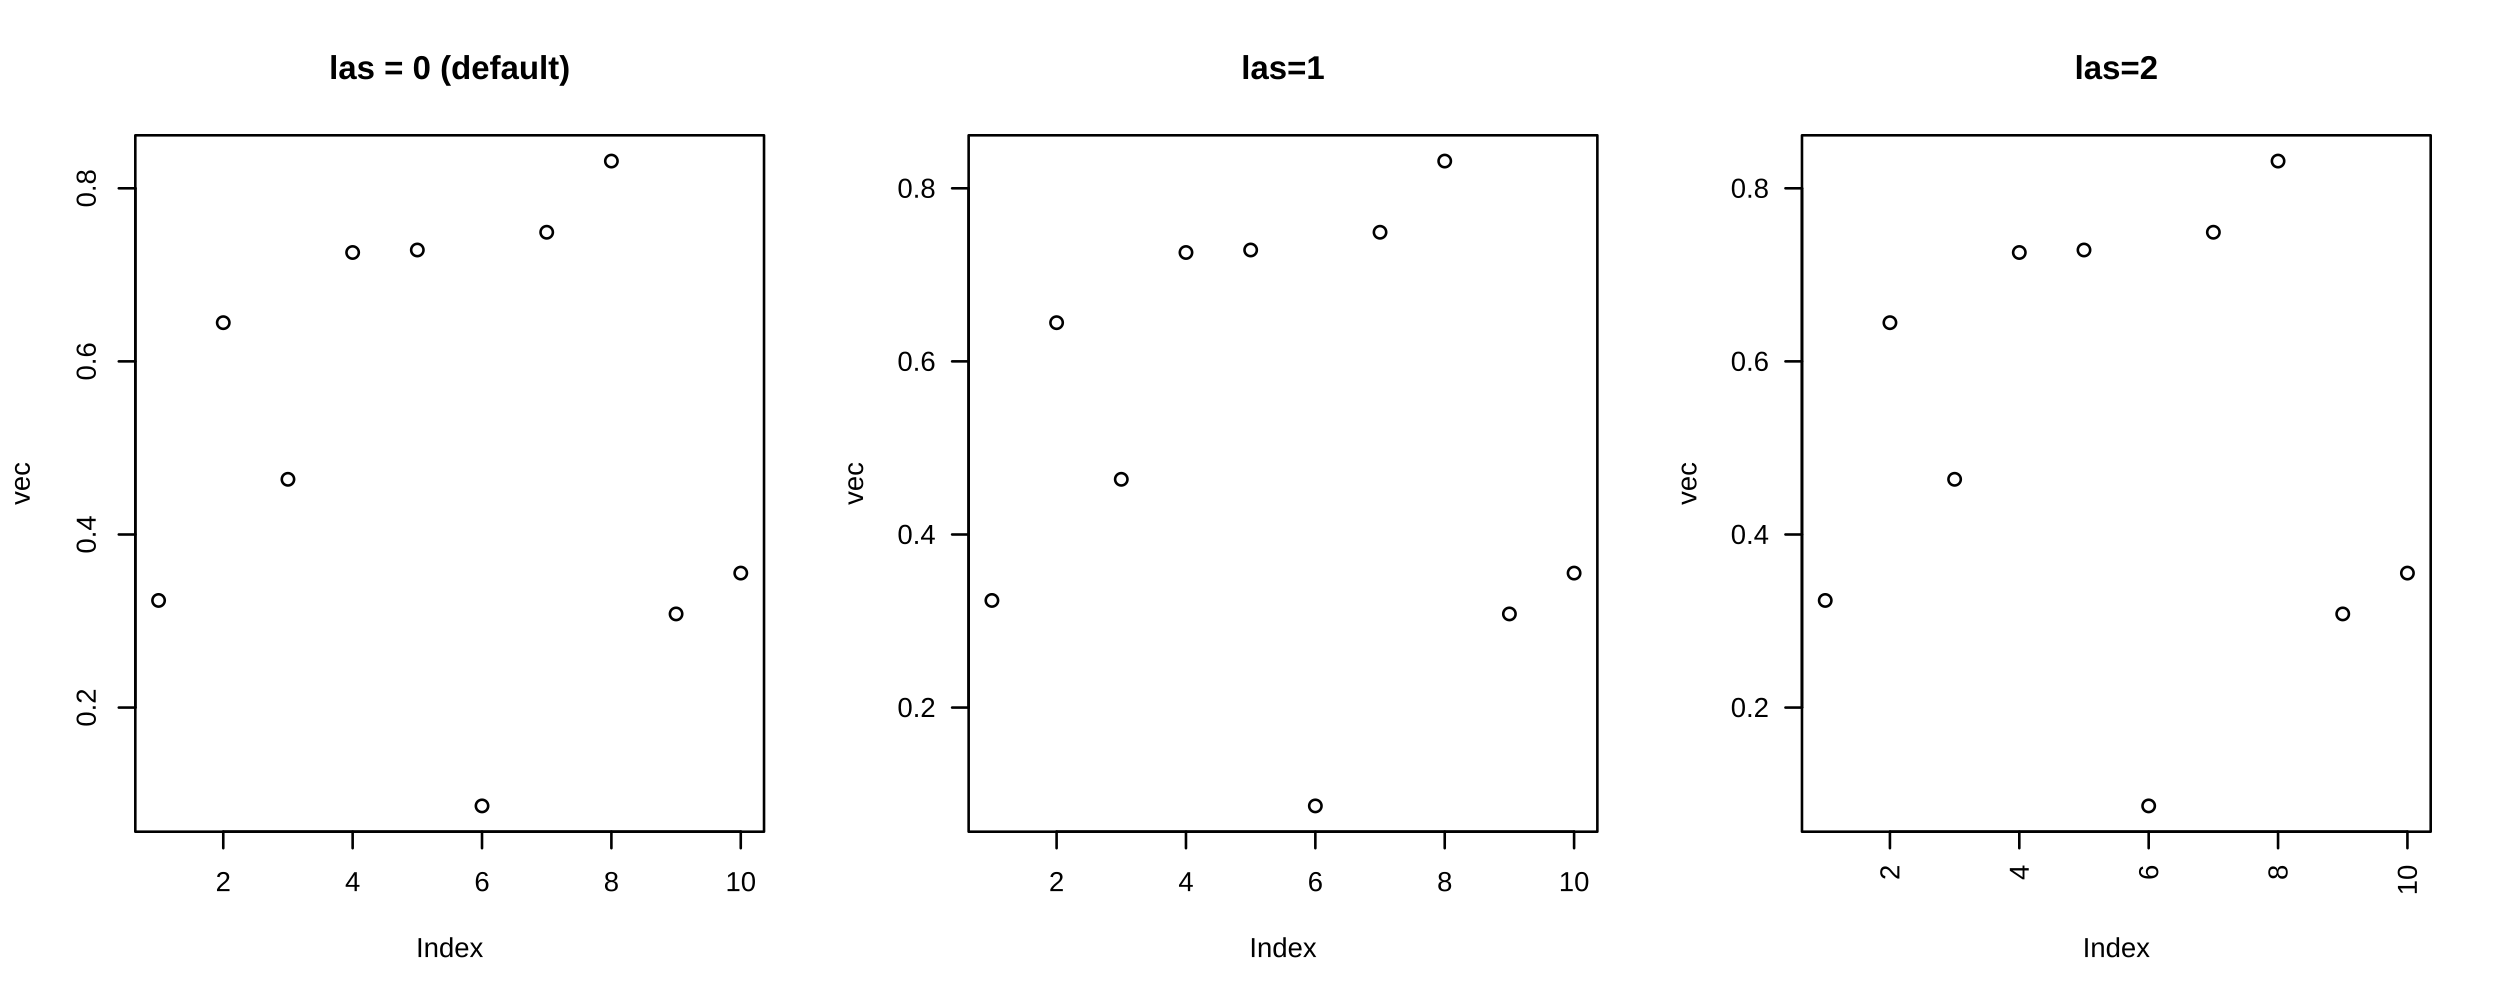
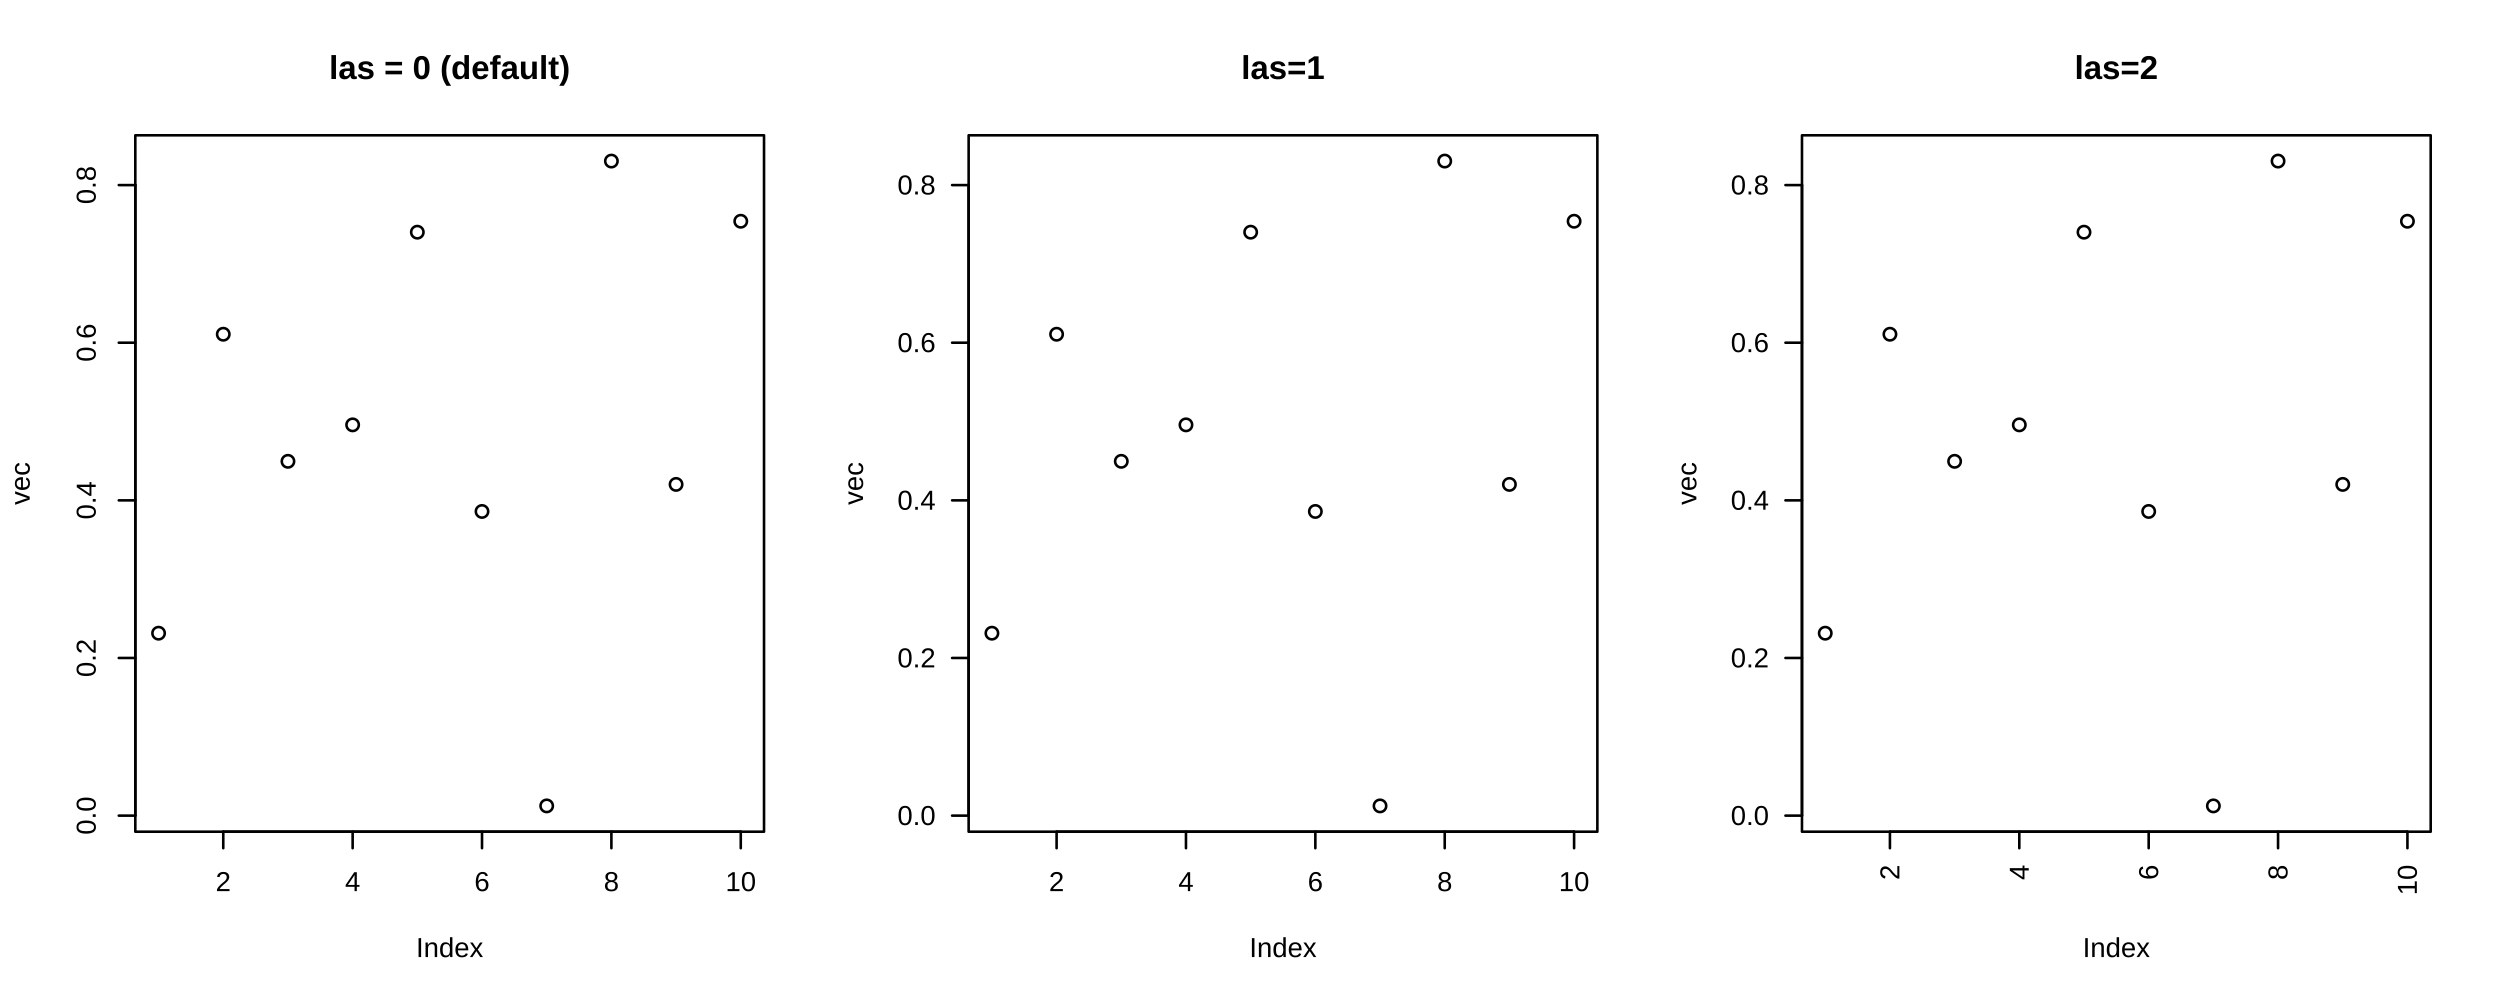
<svg xmlns="http://www.w3.org/2000/svg" width="720.00pt" height="288.00pt" viewBox="0 0 720.00 288.00">
  <g class="svglite">
    <defs>
      <style type="text/css">
    .svglite line, .svglite polyline, .svglite polygon, .svglite path, .svglite rect, .svglite circle {
      fill: none;
      stroke: #000000;
      stroke-linecap: round;
      stroke-linejoin: round;
      stroke-miterlimit: 10.00;
    }
    .svglite text {
      white-space: pre;
    }
    .svglite g.glyphgroup path {
      fill: inherit;
      stroke: none;
    }
  </style>
    </defs>
    <rect width="100%" height="100%" style="stroke: none; fill: #FFFFFF;" />
    <defs>
      <clipPath id="cpMC4wMHw3MjAuMDB8MC4wMHwyODguMDA=">
        <rect x="0.00" y="0.00" width="720.00" height="288.00" />
      </clipPath>
    </defs>
    <g clip-path="url(#cpMC4wMHw3MjAuMDB8MC4wMHwyODguMDA=)">
</g>
    <defs>
      <clipPath id="cpMzguOTd8MjIwLjA0fDM4Ljk3fDIzOS41Mw==">
        <rect x="38.97" y="38.97" width="181.08" height="200.56" />
      </clipPath>
    </defs>
    <g clip-path="url(#cpMzguOTd8MjIwLjA0fDM4Ljk3fDIzOS41Mw==)">
-       <circle cx="45.67" cy="172.93" r="1.78" style="stroke-width: 0.75;" />
-       <circle cx="64.30" cy="92.93" r="1.78" style="stroke-width: 0.75;" />
-       <circle cx="82.93" cy="138.04" r="1.78" style="stroke-width: 0.75;" />
-       <circle cx="101.56" cy="72.72" r="1.78" style="stroke-width: 0.75;" />
-       <circle cx="120.19" cy="72.00" r="1.78" style="stroke-width: 0.75;" />
-       <circle cx="138.82" cy="232.10" r="1.78" style="stroke-width: 0.75;" />
-       <circle cx="157.45" cy="66.89" r="1.78" style="stroke-width: 0.75;" />
+       <circle cx="45.67" cy="182.36" r="1.78" style="stroke-width: 0.75;" />
+       <circle cx="64.30" cy="96.26" r="1.78" style="stroke-width: 0.75;" />
+       <circle cx="82.93" cy="132.86" r="1.78" style="stroke-width: 0.75;" />
+       <circle cx="101.56" cy="122.36" r="1.78" style="stroke-width: 0.75;" />
+       <circle cx="120.19" cy="66.87" r="1.78" style="stroke-width: 0.75;" />
+       <circle cx="138.82" cy="147.30" r="1.78" style="stroke-width: 0.75;" />
+       <circle cx="157.45" cy="232.10" r="1.78" style="stroke-width: 0.75;" />
      <circle cx="176.08" cy="46.39" r="1.78" style="stroke-width: 0.75;" />
-       <circle cx="194.71" cy="176.81" r="1.78" style="stroke-width: 0.75;" />
-       <circle cx="213.34" cy="165.05" r="1.78" style="stroke-width: 0.75;" />
+       <circle cx="194.71" cy="139.51" r="1.78" style="stroke-width: 0.75;" />
+       <circle cx="213.34" cy="63.72" r="1.78" style="stroke-width: 0.75;" />
    </g>
    <g clip-path="url(#cpMC4wMHw3MjAuMDB8MC4wMHwyODguMDA=)">
      <line x1="64.30" y1="239.53" x2="213.34" y2="239.53" style="stroke-width: 0.75;" />
      <line x1="64.30" y1="239.53" x2="64.30" y2="244.28" style="stroke-width: 0.75;" />
      <line x1="101.56" y1="239.53" x2="101.56" y2="244.28" style="stroke-width: 0.75;" />
      <line x1="138.82" y1="239.53" x2="138.82" y2="244.28" style="stroke-width: 0.75;" />
      <line x1="176.08" y1="239.53" x2="176.08" y2="244.28" style="stroke-width: 0.75;" />
      <line x1="213.34" y1="239.53" x2="213.34" y2="244.28" style="stroke-width: 0.75;" />
      <text x="64.30" y="256.64" text-anchor="middle" style="font-size: 7.92px; font-family: &quot;Liberation Sans&quot;;" textLength="4.39px" lengthAdjust="spacingAndGlyphs">2</text>
      <text x="101.56" y="256.64" text-anchor="middle" style="font-size: 7.92px; font-family: &quot;Liberation Sans&quot;;" textLength="4.39px" lengthAdjust="spacingAndGlyphs">4</text>
      <text x="138.82" y="256.64" text-anchor="middle" style="font-size: 7.92px; font-family: &quot;Liberation Sans&quot;;" textLength="4.39px" lengthAdjust="spacingAndGlyphs">6</text>
      <text x="176.08" y="256.64" text-anchor="middle" style="font-size: 7.92px; font-family: &quot;Liberation Sans&quot;;" textLength="4.39px" lengthAdjust="spacingAndGlyphs">8</text>
      <text x="213.34" y="256.64" text-anchor="middle" style="font-size: 7.92px; font-family: &quot;Liberation Sans&quot;;" textLength="8.78px" lengthAdjust="spacingAndGlyphs">10</text>
-       <line x1="38.97" y1="203.78" x2="38.97" y2="54.23" style="stroke-width: 0.75;" />
-       <line x1="38.97" y1="203.78" x2="34.21" y2="203.78" style="stroke-width: 0.75;" />
-       <line x1="38.97" y1="153.93" x2="34.21" y2="153.93" style="stroke-width: 0.75;" />
-       <line x1="38.97" y1="104.08" x2="34.21" y2="104.08" style="stroke-width: 0.75;" />
-       <line x1="38.97" y1="54.23" x2="34.21" y2="54.23" style="stroke-width: 0.75;" />
-       <text transform="translate(27.56,203.78) rotate(-90)" text-anchor="middle" style="font-size: 7.92px; font-family: &quot;Liberation Sans&quot;;" textLength="10.98px" lengthAdjust="spacingAndGlyphs">0.2</text>
-       <text transform="translate(27.56,153.93) rotate(-90)" text-anchor="middle" style="font-size: 7.92px; font-family: &quot;Liberation Sans&quot;;" textLength="10.98px" lengthAdjust="spacingAndGlyphs">0.4</text>
-       <text transform="translate(27.56,104.08) rotate(-90)" text-anchor="middle" style="font-size: 7.92px; font-family: &quot;Liberation Sans&quot;;" textLength="10.98px" lengthAdjust="spacingAndGlyphs">0.6</text>
-       <text transform="translate(27.56,54.23) rotate(-90)" text-anchor="middle" style="font-size: 7.92px; font-family: &quot;Liberation Sans&quot;;" textLength="10.98px" lengthAdjust="spacingAndGlyphs">0.8</text>
+       <line x1="38.97" y1="234.90" x2="38.97" y2="53.30" style="stroke-width: 0.75;" />
+       <line x1="38.97" y1="234.90" x2="34.21" y2="234.90" style="stroke-width: 0.75;" />
+       <line x1="38.97" y1="189.50" x2="34.21" y2="189.50" style="stroke-width: 0.75;" />
+       <line x1="38.97" y1="144.10" x2="34.21" y2="144.10" style="stroke-width: 0.75;" />
+       <line x1="38.97" y1="98.70" x2="34.21" y2="98.70" style="stroke-width: 0.75;" />
+       <line x1="38.97" y1="53.30" x2="34.21" y2="53.30" style="stroke-width: 0.75;" />
+       <text transform="translate(27.56,234.90) rotate(-90)" text-anchor="middle" style="font-size: 7.92px; font-family: &quot;Liberation Sans&quot;;" textLength="10.98px" lengthAdjust="spacingAndGlyphs">0.0</text>
+       <text transform="translate(27.56,189.50) rotate(-90)" text-anchor="middle" style="font-size: 7.92px; font-family: &quot;Liberation Sans&quot;;" textLength="10.98px" lengthAdjust="spacingAndGlyphs">0.2</text>
+       <text transform="translate(27.56,144.10) rotate(-90)" text-anchor="middle" style="font-size: 7.92px; font-family: &quot;Liberation Sans&quot;;" textLength="10.98px" lengthAdjust="spacingAndGlyphs">0.4</text>
+       <text transform="translate(27.56,98.70) rotate(-90)" text-anchor="middle" style="font-size: 7.92px; font-family: &quot;Liberation Sans&quot;;" textLength="10.98px" lengthAdjust="spacingAndGlyphs">0.6</text>
+       <text transform="translate(27.56,53.30) rotate(-90)" text-anchor="middle" style="font-size: 7.92px; font-family: &quot;Liberation Sans&quot;;" textLength="10.98px" lengthAdjust="spacingAndGlyphs">0.8</text>
      <polygon points="38.97,239.53 220.04,239.53 220.04,38.97 38.97,38.97 " style="stroke-width: 0.75;" />
    </g>
    <defs>
      <clipPath id="cpMC4wMHwyNDAuMDB8MC4wMHwyODguMDA=">
        <rect x="0.00" y="0.00" width="240.00" height="288.00" />
      </clipPath>
    </defs>
    <g clip-path="url(#cpMC4wMHwyNDAuMDB8MC4wMHwyODguMDA=)">
      <text x="129.50" y="22.75" text-anchor="middle" style="font-size: 9.50px; font-weight: bold; font-family: &quot;Liberation Sans&quot;;" textLength="69.38px" lengthAdjust="spacingAndGlyphs">las = 0 (default)</text>
      <text x="129.50" y="275.64" text-anchor="middle" style="font-size: 7.92px; font-family: &quot;Liberation Sans&quot;;" textLength="19.33px" lengthAdjust="spacingAndGlyphs">Index</text>
      <text transform="translate(8.55,139.25) rotate(-90)" text-anchor="middle" style="font-size: 7.92px; font-family: &quot;Liberation Sans&quot;;" textLength="12.30px" lengthAdjust="spacingAndGlyphs">vec</text>
    </g>
    <defs>
      <clipPath id="cpMjc4Ljk3fDQ2MC4wNHwzOC45N3wyMzkuNTM=">
        <rect x="278.97" y="38.97" width="181.08" height="200.56" />
      </clipPath>
    </defs>
    <g clip-path="url(#cpMjc4Ljk3fDQ2MC4wNHwzOC45N3wyMzkuNTM=)">
-       <circle cx="285.67" cy="172.93" r="1.78" style="stroke-width: 0.75;" />
-       <circle cx="304.30" cy="92.93" r="1.78" style="stroke-width: 0.75;" />
-       <circle cx="322.93" cy="138.04" r="1.78" style="stroke-width: 0.75;" />
-       <circle cx="341.56" cy="72.72" r="1.78" style="stroke-width: 0.75;" />
-       <circle cx="360.19" cy="72.00" r="1.78" style="stroke-width: 0.75;" />
-       <circle cx="378.82" cy="232.10" r="1.78" style="stroke-width: 0.75;" />
-       <circle cx="397.45" cy="66.89" r="1.78" style="stroke-width: 0.75;" />
+       <circle cx="285.67" cy="182.36" r="1.78" style="stroke-width: 0.75;" />
+       <circle cx="304.30" cy="96.26" r="1.78" style="stroke-width: 0.75;" />
+       <circle cx="322.93" cy="132.86" r="1.78" style="stroke-width: 0.75;" />
+       <circle cx="341.56" cy="122.36" r="1.78" style="stroke-width: 0.75;" />
+       <circle cx="360.19" cy="66.87" r="1.78" style="stroke-width: 0.75;" />
+       <circle cx="378.82" cy="147.30" r="1.78" style="stroke-width: 0.75;" />
+       <circle cx="397.45" cy="232.10" r="1.78" style="stroke-width: 0.75;" />
      <circle cx="416.08" cy="46.39" r="1.78" style="stroke-width: 0.75;" />
-       <circle cx="434.71" cy="176.81" r="1.78" style="stroke-width: 0.75;" />
-       <circle cx="453.34" cy="165.05" r="1.78" style="stroke-width: 0.75;" />
+       <circle cx="434.71" cy="139.51" r="1.78" style="stroke-width: 0.75;" />
+       <circle cx="453.34" cy="63.72" r="1.78" style="stroke-width: 0.75;" />
    </g>
    <g clip-path="url(#cpMC4wMHw3MjAuMDB8MC4wMHwyODguMDA=)">
      <line x1="304.30" y1="239.53" x2="453.34" y2="239.53" style="stroke-width: 0.75;" />
      <line x1="304.30" y1="239.53" x2="304.30" y2="244.28" style="stroke-width: 0.75;" />
      <line x1="341.56" y1="239.53" x2="341.56" y2="244.28" style="stroke-width: 0.75;" />
      <line x1="378.82" y1="239.53" x2="378.82" y2="244.28" style="stroke-width: 0.75;" />
      <line x1="416.08" y1="239.53" x2="416.08" y2="244.28" style="stroke-width: 0.75;" />
      <line x1="453.34" y1="239.53" x2="453.34" y2="244.28" style="stroke-width: 0.75;" />
      <text x="304.30" y="256.64" text-anchor="middle" style="font-size: 7.92px; font-family: &quot;Liberation Sans&quot;;" textLength="4.39px" lengthAdjust="spacingAndGlyphs">2</text>
      <text x="341.56" y="256.64" text-anchor="middle" style="font-size: 7.92px; font-family: &quot;Liberation Sans&quot;;" textLength="4.39px" lengthAdjust="spacingAndGlyphs">4</text>
      <text x="378.82" y="256.64" text-anchor="middle" style="font-size: 7.92px; font-family: &quot;Liberation Sans&quot;;" textLength="4.39px" lengthAdjust="spacingAndGlyphs">6</text>
      <text x="416.08" y="256.64" text-anchor="middle" style="font-size: 7.92px; font-family: &quot;Liberation Sans&quot;;" textLength="4.39px" lengthAdjust="spacingAndGlyphs">8</text>
      <text x="453.34" y="256.64" text-anchor="middle" style="font-size: 7.92px; font-family: &quot;Liberation Sans&quot;;" textLength="8.78px" lengthAdjust="spacingAndGlyphs">10</text>
-       <line x1="278.97" y1="203.78" x2="278.97" y2="54.23" style="stroke-width: 0.75;" />
-       <line x1="278.97" y1="203.78" x2="274.21" y2="203.78" style="stroke-width: 0.75;" />
-       <line x1="278.97" y1="153.93" x2="274.21" y2="153.93" style="stroke-width: 0.75;" />
-       <line x1="278.97" y1="104.08" x2="274.21" y2="104.08" style="stroke-width: 0.75;" />
-       <line x1="278.97" y1="54.23" x2="274.21" y2="54.23" style="stroke-width: 0.75;" />
-       <text x="269.46" y="206.49" text-anchor="end" style="font-size: 7.92px; font-family: &quot;Liberation Sans&quot;;" textLength="10.98px" lengthAdjust="spacingAndGlyphs">0.2</text>
-       <text x="269.46" y="156.65" text-anchor="end" style="font-size: 7.92px; font-family: &quot;Liberation Sans&quot;;" textLength="10.98px" lengthAdjust="spacingAndGlyphs">0.4</text>
-       <text x="269.46" y="106.80" text-anchor="end" style="font-size: 7.92px; font-family: &quot;Liberation Sans&quot;;" textLength="10.98px" lengthAdjust="spacingAndGlyphs">0.6</text>
-       <text x="269.46" y="56.95" text-anchor="end" style="font-size: 7.92px; font-family: &quot;Liberation Sans&quot;;" textLength="10.98px" lengthAdjust="spacingAndGlyphs">0.8</text>
+       <line x1="278.97" y1="234.90" x2="278.97" y2="53.30" style="stroke-width: 0.75;" />
+       <line x1="278.97" y1="234.90" x2="274.21" y2="234.90" style="stroke-width: 0.75;" />
+       <line x1="278.97" y1="189.50" x2="274.21" y2="189.50" style="stroke-width: 0.75;" />
+       <line x1="278.97" y1="144.10" x2="274.21" y2="144.10" style="stroke-width: 0.75;" />
+       <line x1="278.97" y1="98.70" x2="274.21" y2="98.70" style="stroke-width: 0.75;" />
+       <line x1="278.97" y1="53.30" x2="274.21" y2="53.30" style="stroke-width: 0.75;" />
+       <text x="269.46" y="237.61" text-anchor="end" style="font-size: 7.92px; font-family: &quot;Liberation Sans&quot;;" textLength="10.98px" lengthAdjust="spacingAndGlyphs">0.0</text>
+       <text x="269.46" y="192.21" text-anchor="end" style="font-size: 7.92px; font-family: &quot;Liberation Sans&quot;;" textLength="10.98px" lengthAdjust="spacingAndGlyphs">0.2</text>
+       <text x="269.46" y="146.81" text-anchor="end" style="font-size: 7.92px; font-family: &quot;Liberation Sans&quot;;" textLength="10.98px" lengthAdjust="spacingAndGlyphs">0.4</text>
+       <text x="269.46" y="101.41" text-anchor="end" style="font-size: 7.92px; font-family: &quot;Liberation Sans&quot;;" textLength="10.98px" lengthAdjust="spacingAndGlyphs">0.6</text>
+       <text x="269.46" y="56.01" text-anchor="end" style="font-size: 7.92px; font-family: &quot;Liberation Sans&quot;;" textLength="10.98px" lengthAdjust="spacingAndGlyphs">0.8</text>
      <polygon points="278.97,239.53 460.04,239.53 460.04,38.97 278.97,38.97 " style="stroke-width: 0.75;" />
    </g>
    <defs>
      <clipPath id="cpMjQwLjAwfDQ4MC4wMHwwLjAwfDI4OC4wMA==">
        <rect x="240.00" y="0.00" width="240.00" height="288.00" />
      </clipPath>
    </defs>
    <g clip-path="url(#cpMjQwLjAwfDQ4MC4wMHwwLjAwfDI4OC4wMA==)">
      <text x="369.50" y="22.75" text-anchor="middle" style="font-size: 9.50px; font-weight: bold; font-family: &quot;Liberation Sans&quot;;" textLength="24.03px" lengthAdjust="spacingAndGlyphs">las=1</text>
      <text x="369.50" y="275.64" text-anchor="middle" style="font-size: 7.92px; font-family: &quot;Liberation Sans&quot;;" textLength="19.33px" lengthAdjust="spacingAndGlyphs">Index</text>
      <text transform="translate(248.55,139.25) rotate(-90)" text-anchor="middle" style="font-size: 7.92px; font-family: &quot;Liberation Sans&quot;;" textLength="12.30px" lengthAdjust="spacingAndGlyphs">vec</text>
    </g>
    <defs>
      <clipPath id="cpNTE4Ljk3fDcwMC4wNHwzOC45N3wyMzkuNTM=">
        <rect x="518.97" y="38.97" width="181.08" height="200.56" />
      </clipPath>
    </defs>
    <g clip-path="url(#cpNTE4Ljk3fDcwMC4wNHwzOC45N3wyMzkuNTM=)">
-       <circle cx="525.67" cy="172.93" r="1.78" style="stroke-width: 0.75;" />
-       <circle cx="544.30" cy="92.93" r="1.78" style="stroke-width: 0.75;" />
-       <circle cx="562.93" cy="138.04" r="1.78" style="stroke-width: 0.75;" />
-       <circle cx="581.56" cy="72.72" r="1.78" style="stroke-width: 0.75;" />
-       <circle cx="600.19" cy="72.00" r="1.78" style="stroke-width: 0.75;" />
-       <circle cx="618.82" cy="232.10" r="1.78" style="stroke-width: 0.75;" />
-       <circle cx="637.45" cy="66.89" r="1.78" style="stroke-width: 0.75;" />
+       <circle cx="525.67" cy="182.36" r="1.78" style="stroke-width: 0.75;" />
+       <circle cx="544.30" cy="96.26" r="1.78" style="stroke-width: 0.75;" />
+       <circle cx="562.93" cy="132.86" r="1.78" style="stroke-width: 0.75;" />
+       <circle cx="581.56" cy="122.36" r="1.78" style="stroke-width: 0.75;" />
+       <circle cx="600.19" cy="66.87" r="1.78" style="stroke-width: 0.75;" />
+       <circle cx="618.82" cy="147.30" r="1.78" style="stroke-width: 0.75;" />
+       <circle cx="637.45" cy="232.10" r="1.78" style="stroke-width: 0.75;" />
      <circle cx="656.08" cy="46.39" r="1.78" style="stroke-width: 0.75;" />
-       <circle cx="674.71" cy="176.81" r="1.78" style="stroke-width: 0.75;" />
-       <circle cx="693.34" cy="165.05" r="1.78" style="stroke-width: 0.75;" />
+       <circle cx="674.71" cy="139.51" r="1.78" style="stroke-width: 0.75;" />
+       <circle cx="693.34" cy="63.72" r="1.78" style="stroke-width: 0.75;" />
    </g>
    <g clip-path="url(#cpMC4wMHw3MjAuMDB8MC4wMHwyODguMDA=)">
      <line x1="544.30" y1="239.53" x2="693.34" y2="239.53" style="stroke-width: 0.75;" />
      <line x1="544.30" y1="239.53" x2="544.30" y2="244.28" style="stroke-width: 0.75;" />
      <line x1="581.56" y1="239.53" x2="581.56" y2="244.28" style="stroke-width: 0.75;" />
      <line x1="618.82" y1="239.53" x2="618.82" y2="244.28" style="stroke-width: 0.75;" />
      <line x1="656.08" y1="239.53" x2="656.08" y2="244.28" style="stroke-width: 0.75;" />
      <line x1="693.34" y1="239.53" x2="693.34" y2="244.28" style="stroke-width: 0.75;" />
      <text transform="translate(547.02,249.03) rotate(-90)" text-anchor="end" style="font-size: 7.92px; font-family: &quot;Liberation Sans&quot;;" textLength="4.39px" lengthAdjust="spacingAndGlyphs">2</text>
      <text transform="translate(584.28,249.03) rotate(-90)" text-anchor="end" style="font-size: 7.92px; font-family: &quot;Liberation Sans&quot;;" textLength="4.39px" lengthAdjust="spacingAndGlyphs">4</text>
      <text transform="translate(621.54,249.03) rotate(-90)" text-anchor="end" style="font-size: 7.92px; font-family: &quot;Liberation Sans&quot;;" textLength="4.39px" lengthAdjust="spacingAndGlyphs">6</text>
      <text transform="translate(658.79,249.03) rotate(-90)" text-anchor="end" style="font-size: 7.92px; font-family: &quot;Liberation Sans&quot;;" textLength="4.39px" lengthAdjust="spacingAndGlyphs">8</text>
      <text transform="translate(696.05,249.03) rotate(-90)" text-anchor="end" style="font-size: 7.92px; font-family: &quot;Liberation Sans&quot;;" textLength="8.78px" lengthAdjust="spacingAndGlyphs">10</text>
-       <line x1="518.97" y1="203.78" x2="518.97" y2="54.23" style="stroke-width: 0.75;" />
-       <line x1="518.97" y1="203.78" x2="514.21" y2="203.78" style="stroke-width: 0.75;" />
-       <line x1="518.97" y1="153.93" x2="514.21" y2="153.93" style="stroke-width: 0.75;" />
-       <line x1="518.97" y1="104.08" x2="514.21" y2="104.08" style="stroke-width: 0.75;" />
-       <line x1="518.97" y1="54.23" x2="514.21" y2="54.23" style="stroke-width: 0.75;" />
-       <text x="509.46" y="206.49" text-anchor="end" style="font-size: 7.92px; font-family: &quot;Liberation Sans&quot;;" textLength="10.98px" lengthAdjust="spacingAndGlyphs">0.2</text>
-       <text x="509.46" y="156.65" text-anchor="end" style="font-size: 7.92px; font-family: &quot;Liberation Sans&quot;;" textLength="10.98px" lengthAdjust="spacingAndGlyphs">0.4</text>
-       <text x="509.46" y="106.80" text-anchor="end" style="font-size: 7.92px; font-family: &quot;Liberation Sans&quot;;" textLength="10.98px" lengthAdjust="spacingAndGlyphs">0.6</text>
-       <text x="509.46" y="56.95" text-anchor="end" style="font-size: 7.92px; font-family: &quot;Liberation Sans&quot;;" textLength="10.98px" lengthAdjust="spacingAndGlyphs">0.8</text>
+       <line x1="518.97" y1="234.90" x2="518.97" y2="53.30" style="stroke-width: 0.75;" />
+       <line x1="518.97" y1="234.90" x2="514.21" y2="234.90" style="stroke-width: 0.75;" />
+       <line x1="518.97" y1="189.50" x2="514.21" y2="189.50" style="stroke-width: 0.75;" />
+       <line x1="518.97" y1="144.10" x2="514.21" y2="144.10" style="stroke-width: 0.75;" />
+       <line x1="518.97" y1="98.70" x2="514.21" y2="98.70" style="stroke-width: 0.75;" />
+       <line x1="518.97" y1="53.30" x2="514.21" y2="53.30" style="stroke-width: 0.75;" />
+       <text x="509.46" y="237.61" text-anchor="end" style="font-size: 7.92px; font-family: &quot;Liberation Sans&quot;;" textLength="10.98px" lengthAdjust="spacingAndGlyphs">0.0</text>
+       <text x="509.46" y="192.21" text-anchor="end" style="font-size: 7.92px; font-family: &quot;Liberation Sans&quot;;" textLength="10.98px" lengthAdjust="spacingAndGlyphs">0.2</text>
+       <text x="509.46" y="146.81" text-anchor="end" style="font-size: 7.92px; font-family: &quot;Liberation Sans&quot;;" textLength="10.98px" lengthAdjust="spacingAndGlyphs">0.4</text>
+       <text x="509.46" y="101.41" text-anchor="end" style="font-size: 7.92px; font-family: &quot;Liberation Sans&quot;;" textLength="10.98px" lengthAdjust="spacingAndGlyphs">0.6</text>
+       <text x="509.46" y="56.01" text-anchor="end" style="font-size: 7.92px; font-family: &quot;Liberation Sans&quot;;" textLength="10.98px" lengthAdjust="spacingAndGlyphs">0.8</text>
      <polygon points="518.97,239.53 700.04,239.53 700.04,38.97 518.97,38.97 " style="stroke-width: 0.75;" />
    </g>
    <defs>
      <clipPath id="cpNDgwLjAwfDcyMC4wMHwwLjAwfDI4OC4wMA==">
        <rect x="480.00" y="0.00" width="240.00" height="288.00" />
      </clipPath>
    </defs>
    <g clip-path="url(#cpNDgwLjAwfDcyMC4wMHwwLjAwfDI4OC4wMA==)">
      <text x="609.50" y="22.75" text-anchor="middle" style="font-size: 9.50px; font-weight: bold; font-family: &quot;Liberation Sans&quot;;" textLength="24.03px" lengthAdjust="spacingAndGlyphs">las=2</text>
      <text x="609.50" y="275.64" text-anchor="middle" style="font-size: 7.92px; font-family: &quot;Liberation Sans&quot;;" textLength="19.33px" lengthAdjust="spacingAndGlyphs">Index</text>
      <text transform="translate(488.55,139.25) rotate(-90)" text-anchor="middle" style="font-size: 7.92px; font-family: &quot;Liberation Sans&quot;;" textLength="12.30px" lengthAdjust="spacingAndGlyphs">vec</text>
    </g>
  </g>
</svg>
